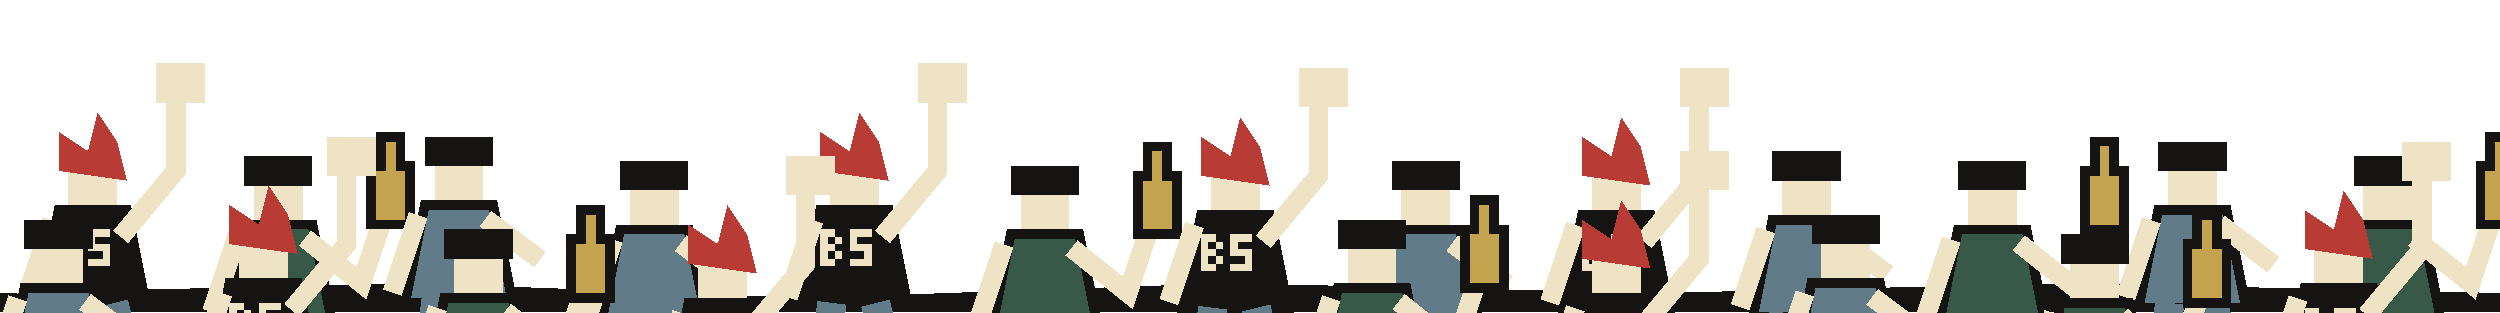
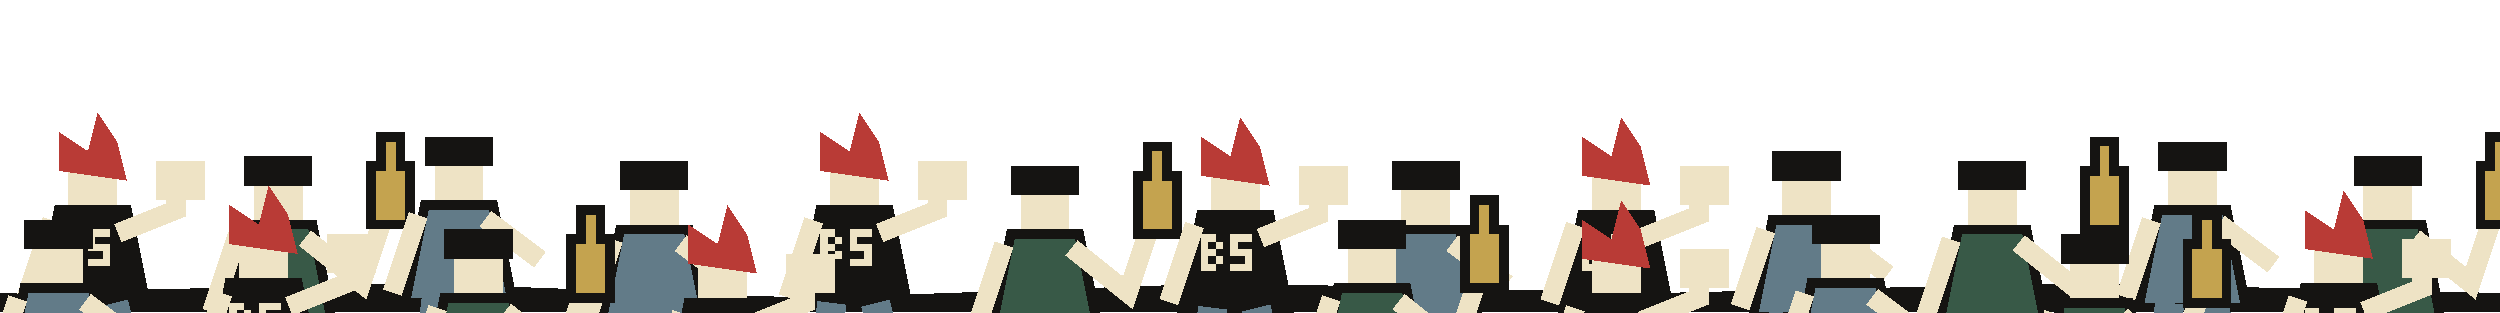
<svg xmlns="http://www.w3.org/2000/svg" width="512" height="64" viewBox="0 0 512 64" shape-rendering="crispEdges" stroke-linejoin="miter" stroke-linecap="square">
  <defs>
    <g id="punk" transform="scale(2)">
      <rect x="2" y="0" width="5" height="6" fill="#eee3c5" />
      <path d="M1 2 L1 -2 L4 0 L5 -4 L7 -1 L8 3 Z" fill="#b93b36" />
      <path d="M1 6 H8 L10 16 H-1 Z" fill="#151412" stroke="#151412" stroke-width="1" />
      <path d="M1 8h1.5v0.75h-1.5Z M1 8.75h0.75v0.75h-0.75Z M2.5 8.75h0.75v0.75h-0.75Z M1 9.5h1.5v0.75h-1.5Z M1 10.25h0.75v0.75h-0.75Z M2.5 10.25h0.75v0.75h-0.75Z M1 11h1.5v0.75h-1.5Z" fill="#eee3c5" />
      <path d="M4 8h2.25v0.75h-2.25Z M4 8.75h0.75v0.75h-0.75Z M4 9.5h2.25v0.75h-2.25Z M5.5 10.25h0.75v0.75h-0.75Z M4 11h2.25v0.75h-2.25Z" fill="#eee3c5" />
      <path d="M2 17 L1 25 M7 17 L9 25" fill="none" stroke="#627b88" stroke-width="3" />
-       <path d="M0 8 L-2 14 M8 8 L13 2 V-6" fill="none" stroke="#eee3c5" stroke-width="2" />
-       <rect x="11" y="-9" width="5" height="4" fill="#eee3c5" />
+       <path d="M0 8 L-2 14 M8 8 L13 6 V4" fill="none" stroke="#eee3c5" stroke-width="2" />
+       <rect x="11" y="1" width="5" height="4" fill="#eee3c5" />
    </g>
    <g id="drinker" transform="scale(2)">
      <rect x="2" y="0" width="5" height="6" fill="#eee3c5" />
      <rect x="1" y="-1" width="7" height="3" fill="#151412" />
      <path d="M1 6 H8 L10 16 H-1 Z" fill="#385947" stroke="#151412" stroke-width="1" />
      <path d="M2 17 L1 25 M7 17 L9 25" fill="none" stroke="#627b88" stroke-width="3" />
      <path d="M0 8 L-2 14 M8 8 L13 12 L15 6" fill="none" stroke="#eee3c5" stroke-width="2" />
      <path d="M14 6 v-6 h1 v-3 h2 v3 h1 v6 Z" fill="#c4a34f" stroke="#151412" stroke-width="1" />
    </g>
    <g id="neighbor" transform="scale(2)">
      <rect x="2" y="0" width="5" height="6" fill="#eee3c5" />
      <rect x="1" y="-1" width="7" height="3" fill="#151412" />
      <path d="M1 6 H8 L10 16 H-1 Z" fill="#627b88" stroke="#151412" stroke-width="1" />
      <path d="M2 17 L1 25 M7 17 L9 25" fill="none" stroke="#627b88" stroke-width="3" />
      <path d="M0 8 L-2 14 M8 8 L12 11" fill="none" stroke="#eee3c5" stroke-width="2" />
    </g>
  </defs>
  <path d="M0 60 L85 58 L166 61 L251 58 L340 60 L424 58 L512 60 V64 H0 Z" fill="#151412" />
  <use href="#punk" x="10" y="31" />
  <use href="#drinker" x="48" y="34" />
  <use href="#neighbor" x="85" y="30" />
  <use href="#neighbor" x="125" y="35" />
  <use href="#punk" x="166" y="31" />
  <use href="#drinker" x="205" y="36" />
  <use href="#punk" x="244" y="32" />
  <use href="#neighbor" x="283" y="35" />
  <use href="#punk" x="322" y="32" />
  <use href="#neighbor" x="361" y="33" />
  <use href="#drinker" x="399" y="35" />
  <use href="#neighbor" x="440" y="31" />
  <use href="#drinker" x="480" y="34" />
  <use href="#neighbor" x="3" y="47" />
  <use href="#punk" x="45" y="46" />
  <use href="#drinker" x="89" y="49" />
  <use href="#punk" x="139" y="50" />
  <use href="#drinker" x="272" y="47" />
  <use href="#punk" x="322" y="49" />
  <use href="#neighbor" x="369" y="46" />
  <use href="#drinker" x="420" y="50" />
  <use href="#punk" x="470" y="47" />
</svg>
